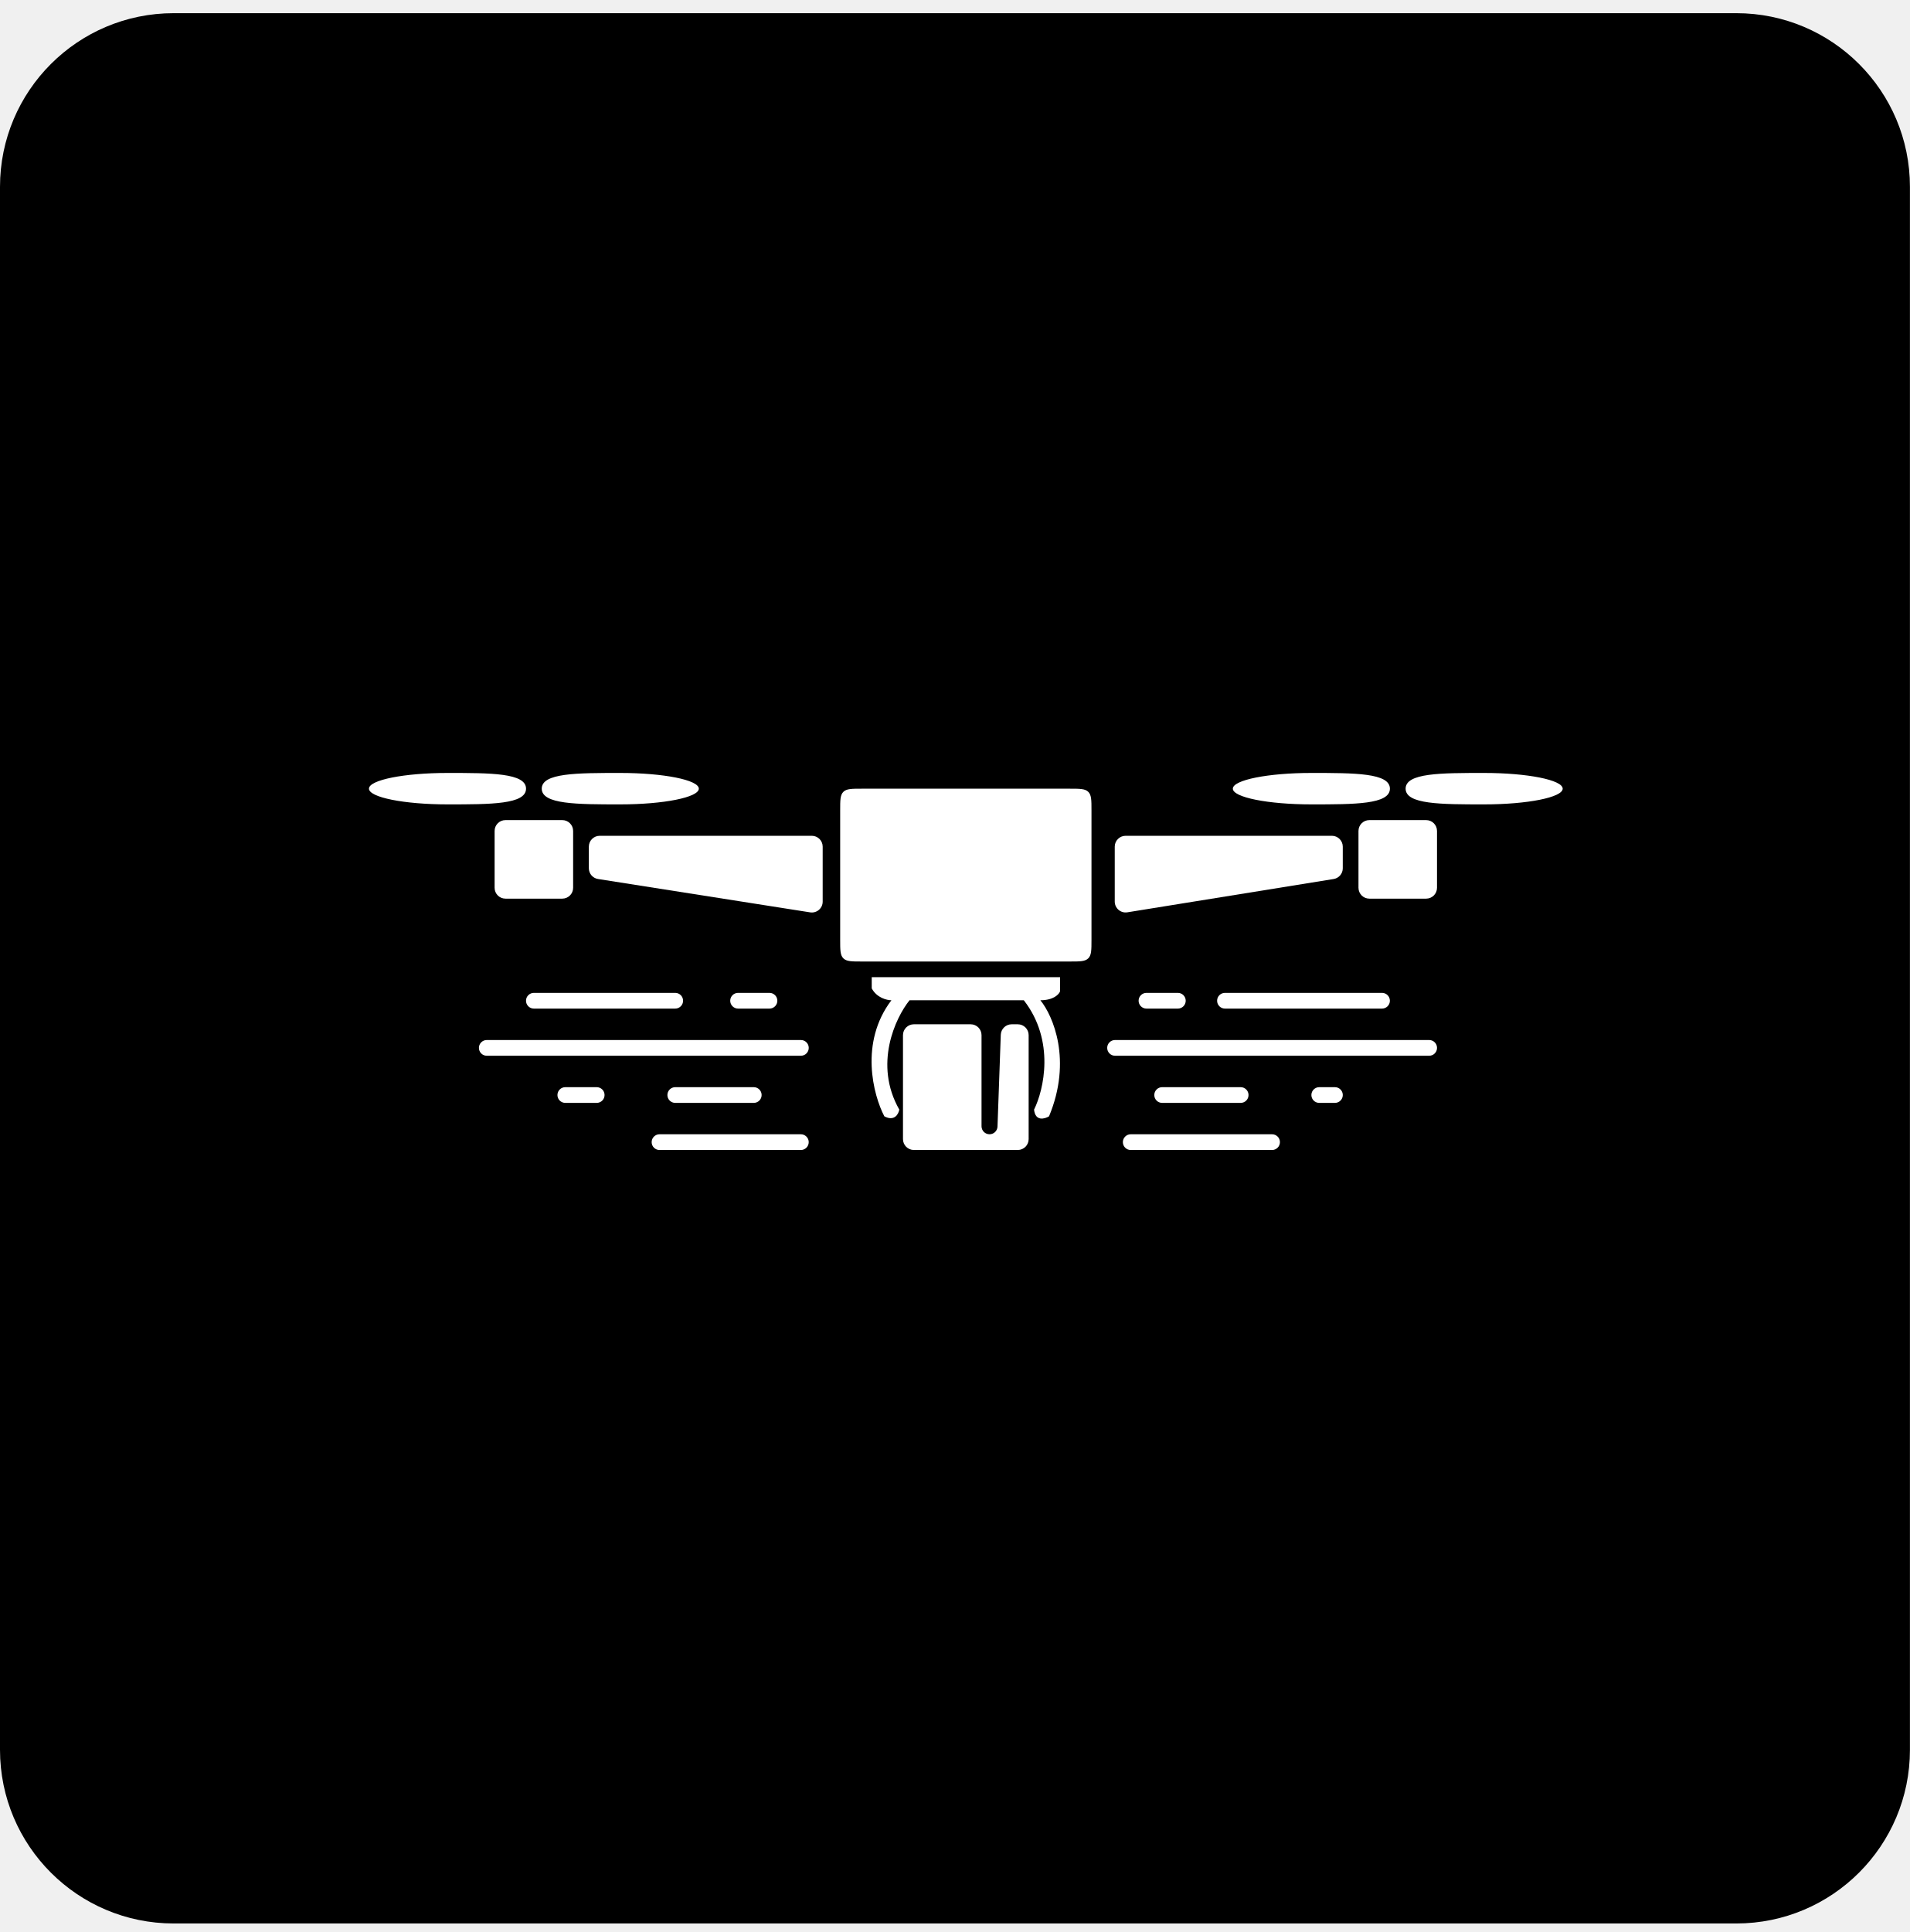
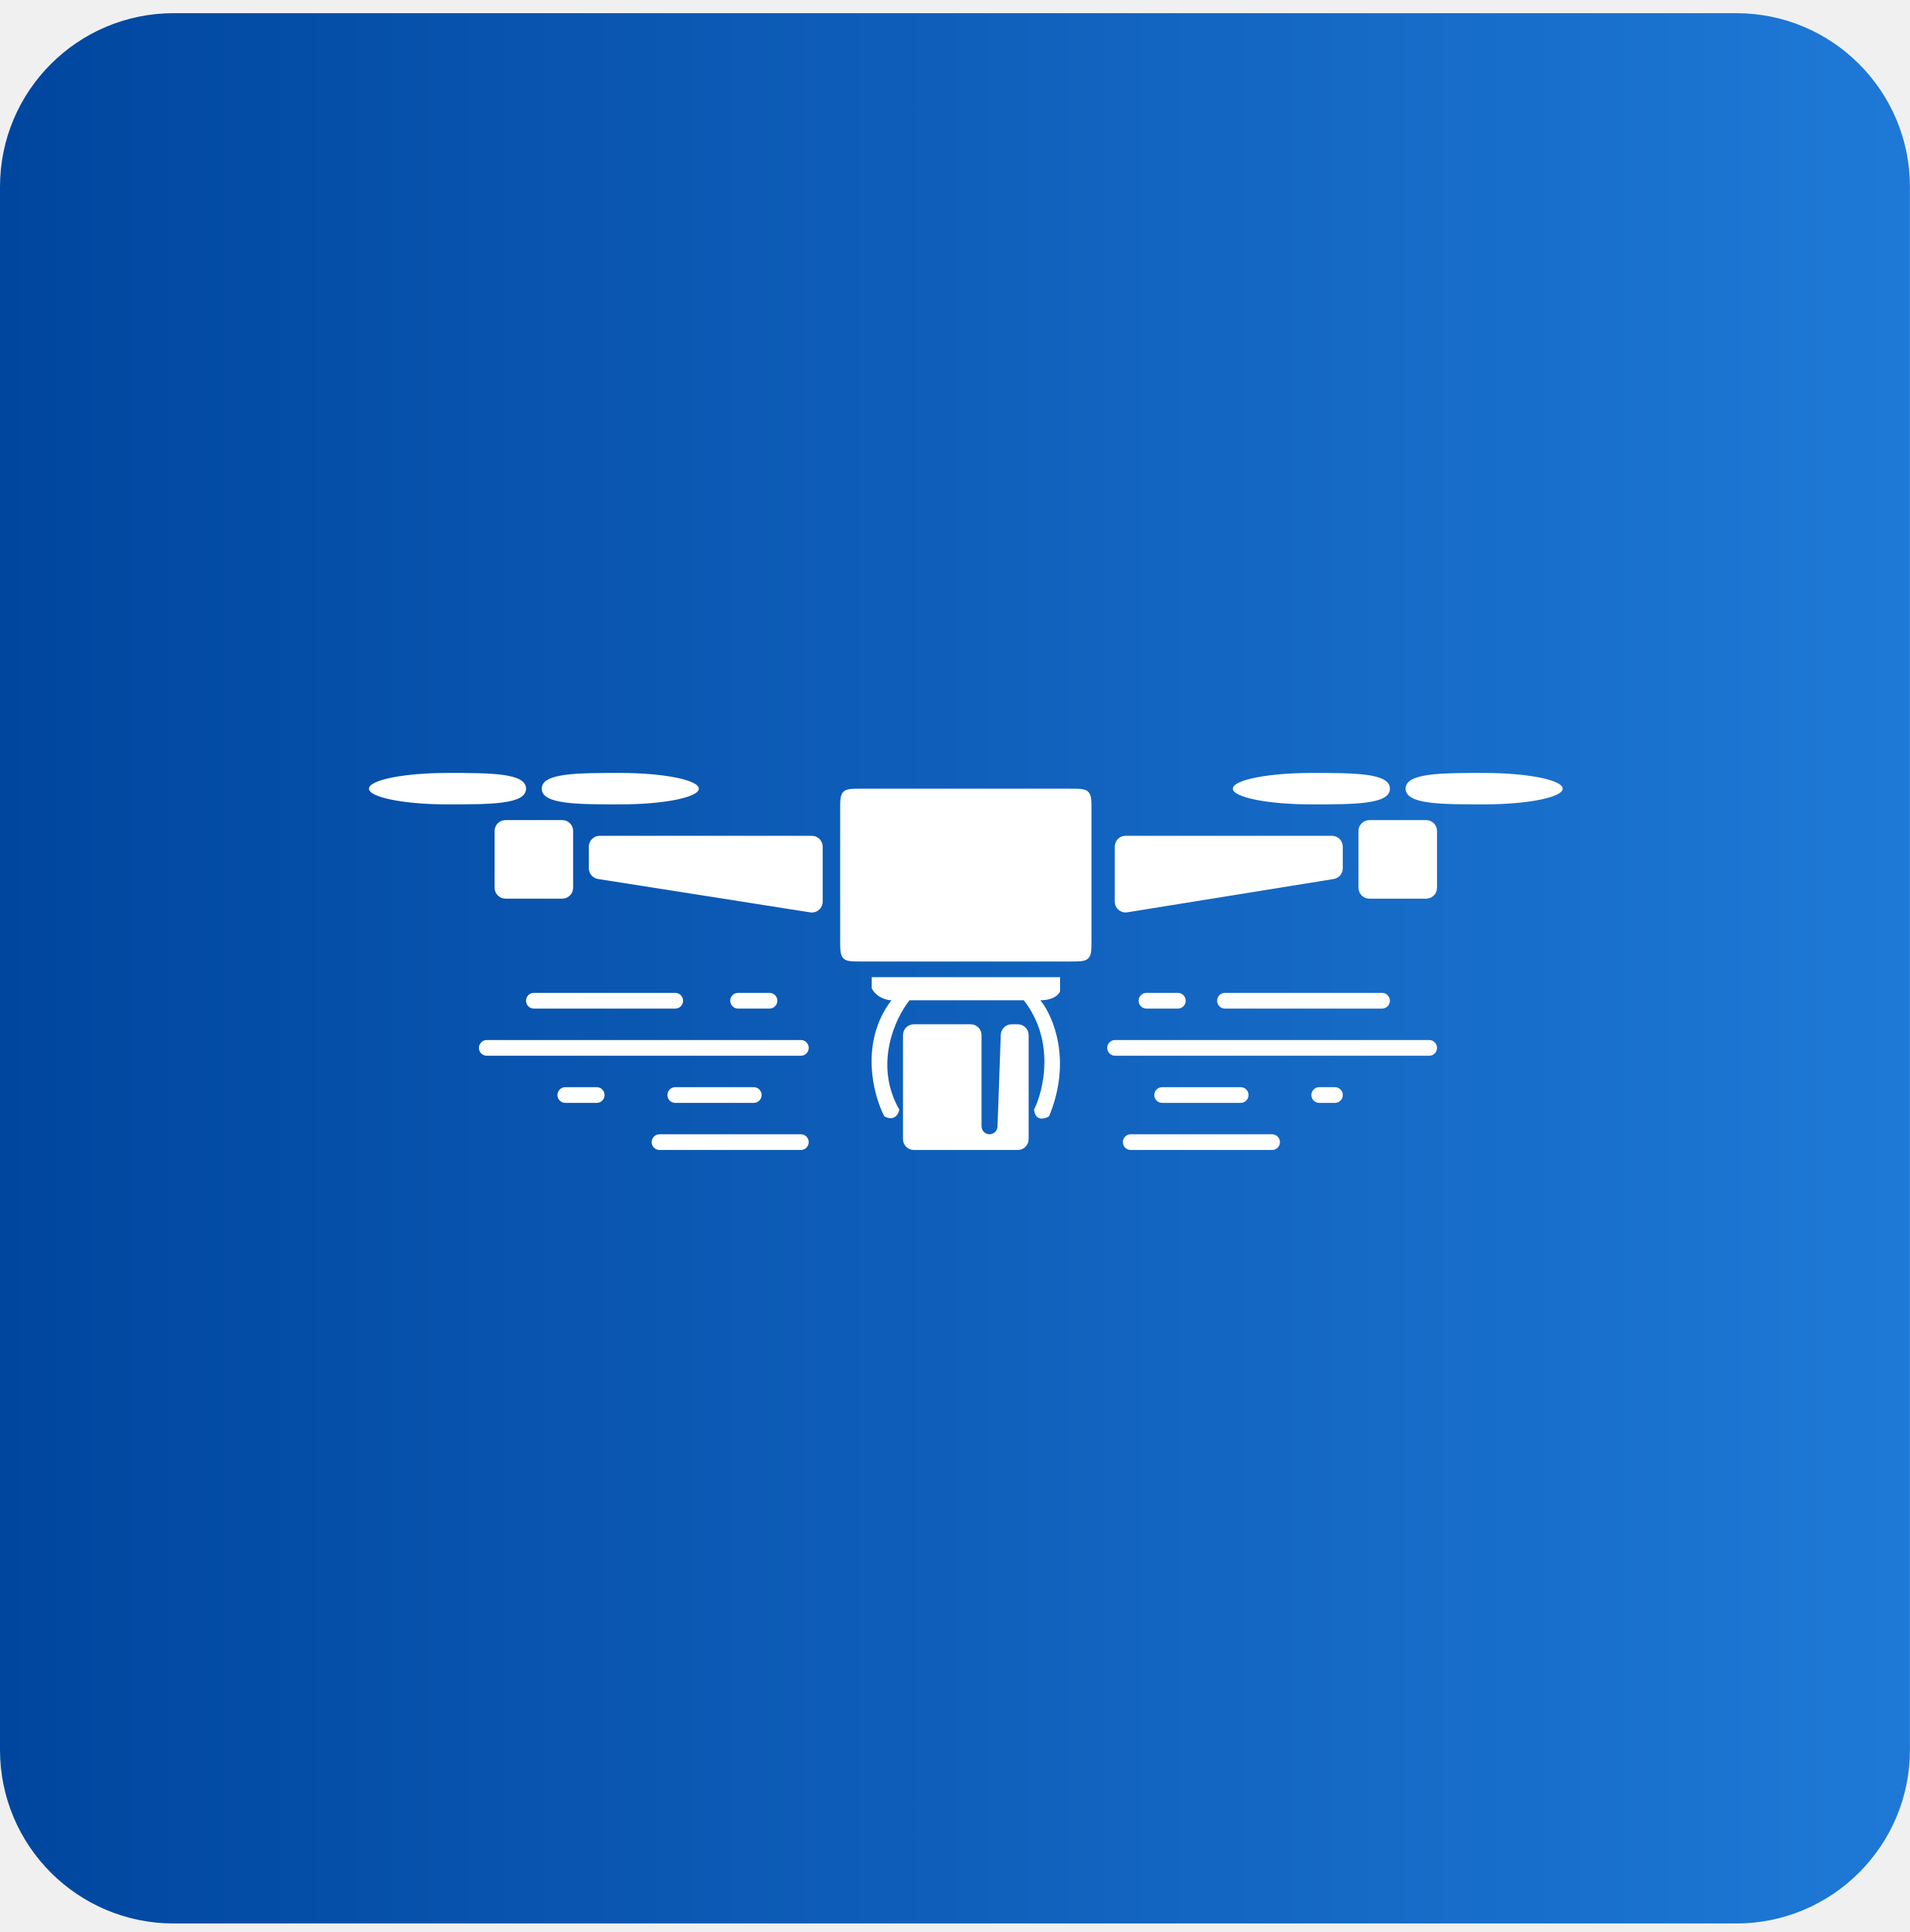
<svg xmlns="http://www.w3.org/2000/svg" width="88" height="89" viewBox="0 0 88 89" fill="none">
  <rect y="0.607" width="88" height="88" rx="8" fill="url(#paint0_linear_2536_26448)" />
  <path d="M40.165 45.53C40.397 45.968 40.867 46.078 41.072 46.078C39.591 48.025 40.237 50.454 40.746 51.425C41.21 51.672 41.399 51.322 41.435 51.116C40.245 49.032 41.254 46.889 41.907 46.078H47.172C48.625 47.943 48.092 50.214 47.644 51.116C47.702 51.665 48.128 51.55 48.334 51.425C49.409 48.847 48.516 46.786 47.935 46.078C48.545 46.078 48.794 45.804 48.842 45.667V45.016H40.165V45.53Z" fill="white" />
  <path d="M44.724 47.185H42.105C41.829 47.185 41.605 47.409 41.605 47.685V52.475C41.605 52.751 41.829 52.975 42.105 52.975H46.895C47.171 52.975 47.395 52.751 47.395 52.475V47.685C47.395 47.409 47.171 47.185 46.895 47.185H46.611C46.342 47.185 46.121 47.399 46.111 47.668L45.96 51.896C45.953 52.094 45.791 52.251 45.592 52.251C45.389 52.251 45.224 52.086 45.224 51.883V47.685C45.224 47.409 45 47.185 44.724 47.185Z" fill="white" />
  <path d="M37.405 38.502H27.631C27.355 38.502 27.131 38.726 27.131 39.002V39.998C27.131 40.244 27.31 40.454 27.553 40.492L37.327 42.029C37.63 42.077 37.905 41.843 37.905 41.536V39.002C37.905 38.726 37.681 38.502 37.405 38.502Z" fill="white" />
  <path d="M51.362 41.533V39.002C51.362 38.726 51.586 38.502 51.862 38.502H61.368C61.644 38.502 61.868 38.726 61.868 39.002V40C61.868 40.245 61.69 40.454 61.447 40.493L51.942 42.027C51.638 42.076 51.362 41.841 51.362 41.533Z" fill="white" />
  <path d="M38.711 37.332C38.711 36.861 38.711 36.625 38.857 36.478C39.004 36.332 39.239 36.332 39.711 36.332H49.29C49.761 36.332 49.997 36.332 50.143 36.478C50.29 36.625 50.29 36.861 50.29 37.332V43.293C50.29 43.764 50.29 44 50.143 44.146C49.997 44.293 49.761 44.293 49.29 44.293H39.711C39.239 44.293 39.004 44.293 38.857 44.146C38.711 44 38.711 43.764 38.711 43.293V37.332Z" fill="white" />
  <rect x="22.789" y="37.779" width="3.618" height="3.618" rx="0.5" fill="white" />
  <rect x="62.592" y="37.779" width="3.618" height="3.618" rx="0.5" fill="white" />
  <path d="M64.04 36.331C64.04 37.055 62.42 37.055 60.421 37.055C58.423 37.055 56.803 36.731 56.803 36.331C56.803 35.931 58.423 35.607 60.421 35.607C62.42 35.607 64.04 35.608 64.04 36.331Z" fill="white" />
  <path d="M24.237 36.331C24.237 37.055 22.617 37.055 20.618 37.055C18.62 37.055 17 36.731 17 36.331C17 35.931 18.62 35.607 20.618 35.607C22.617 35.607 24.237 35.608 24.237 36.331Z" fill="white" />
  <path d="M72.001 36.331C72.001 36.731 70.38 37.055 68.382 37.055C66.384 37.055 64.764 37.055 64.764 36.331C64.764 35.607 66.384 35.607 68.382 35.607C70.38 35.607 72.001 35.931 72.001 36.331Z" fill="white" />
  <path d="M32.198 36.331C32.198 36.731 30.578 37.055 28.579 37.055C26.581 37.055 24.961 37.055 24.961 36.331C24.961 35.607 26.581 35.607 28.579 35.607C30.578 35.607 32.198 35.931 32.198 36.331Z" fill="white" />
  <rect x="24.236" y="45.738" width="7.237" height="0.724" rx="0.362" fill="white" />
  <rect x="52.461" y="45.738" width="2.171" height="0.724" rx="0.362" fill="white" />
  <rect x="22.066" y="47.91" width="15.197" height="0.724" rx="0.362" fill="white" />
  <rect x="51.014" y="47.91" width="15.197" height="0.724" rx="0.362" fill="white" />
  <rect x="25.684" y="50.082" width="2.171" height="0.724" rx="0.362" fill="white" />
  <rect x="53.184" y="50.082" width="4.342" height="0.724" rx="0.362" fill="white" />
  <rect x="30.75" y="50.082" width="4.342" height="0.724" rx="0.362" fill="white" />
  <rect x="60.422" y="50.082" width="1.447" height="0.724" rx="0.362" fill="white" />
  <rect x="30.025" y="52.252" width="7.237" height="0.724" rx="0.362" fill="white" />
  <rect x="51.736" y="52.252" width="7.237" height="0.724" rx="0.362" fill="white" />
  <rect x="33.645" y="45.738" width="2.171" height="0.724" rx="0.362" fill="white" />
  <rect x="56.078" y="45.738" width="7.961" height="0.724" rx="0.362" fill="white" />
  <defs>
    <linearGradient id="paint0_linear_2536_26448" x1="0" y1="45.797" x2="88" y2="45.797" gradientUnits="userSpaceOnUse">
-       <stop stopColor="#00469F" />
-       <stop offset="1" stopColor="#1E79D6" />
+       <stop stop-color="#00469F" />
+       <stop offset="1" stop-color="#1E79D6" />
    </linearGradient>
  </defs>
</svg>
